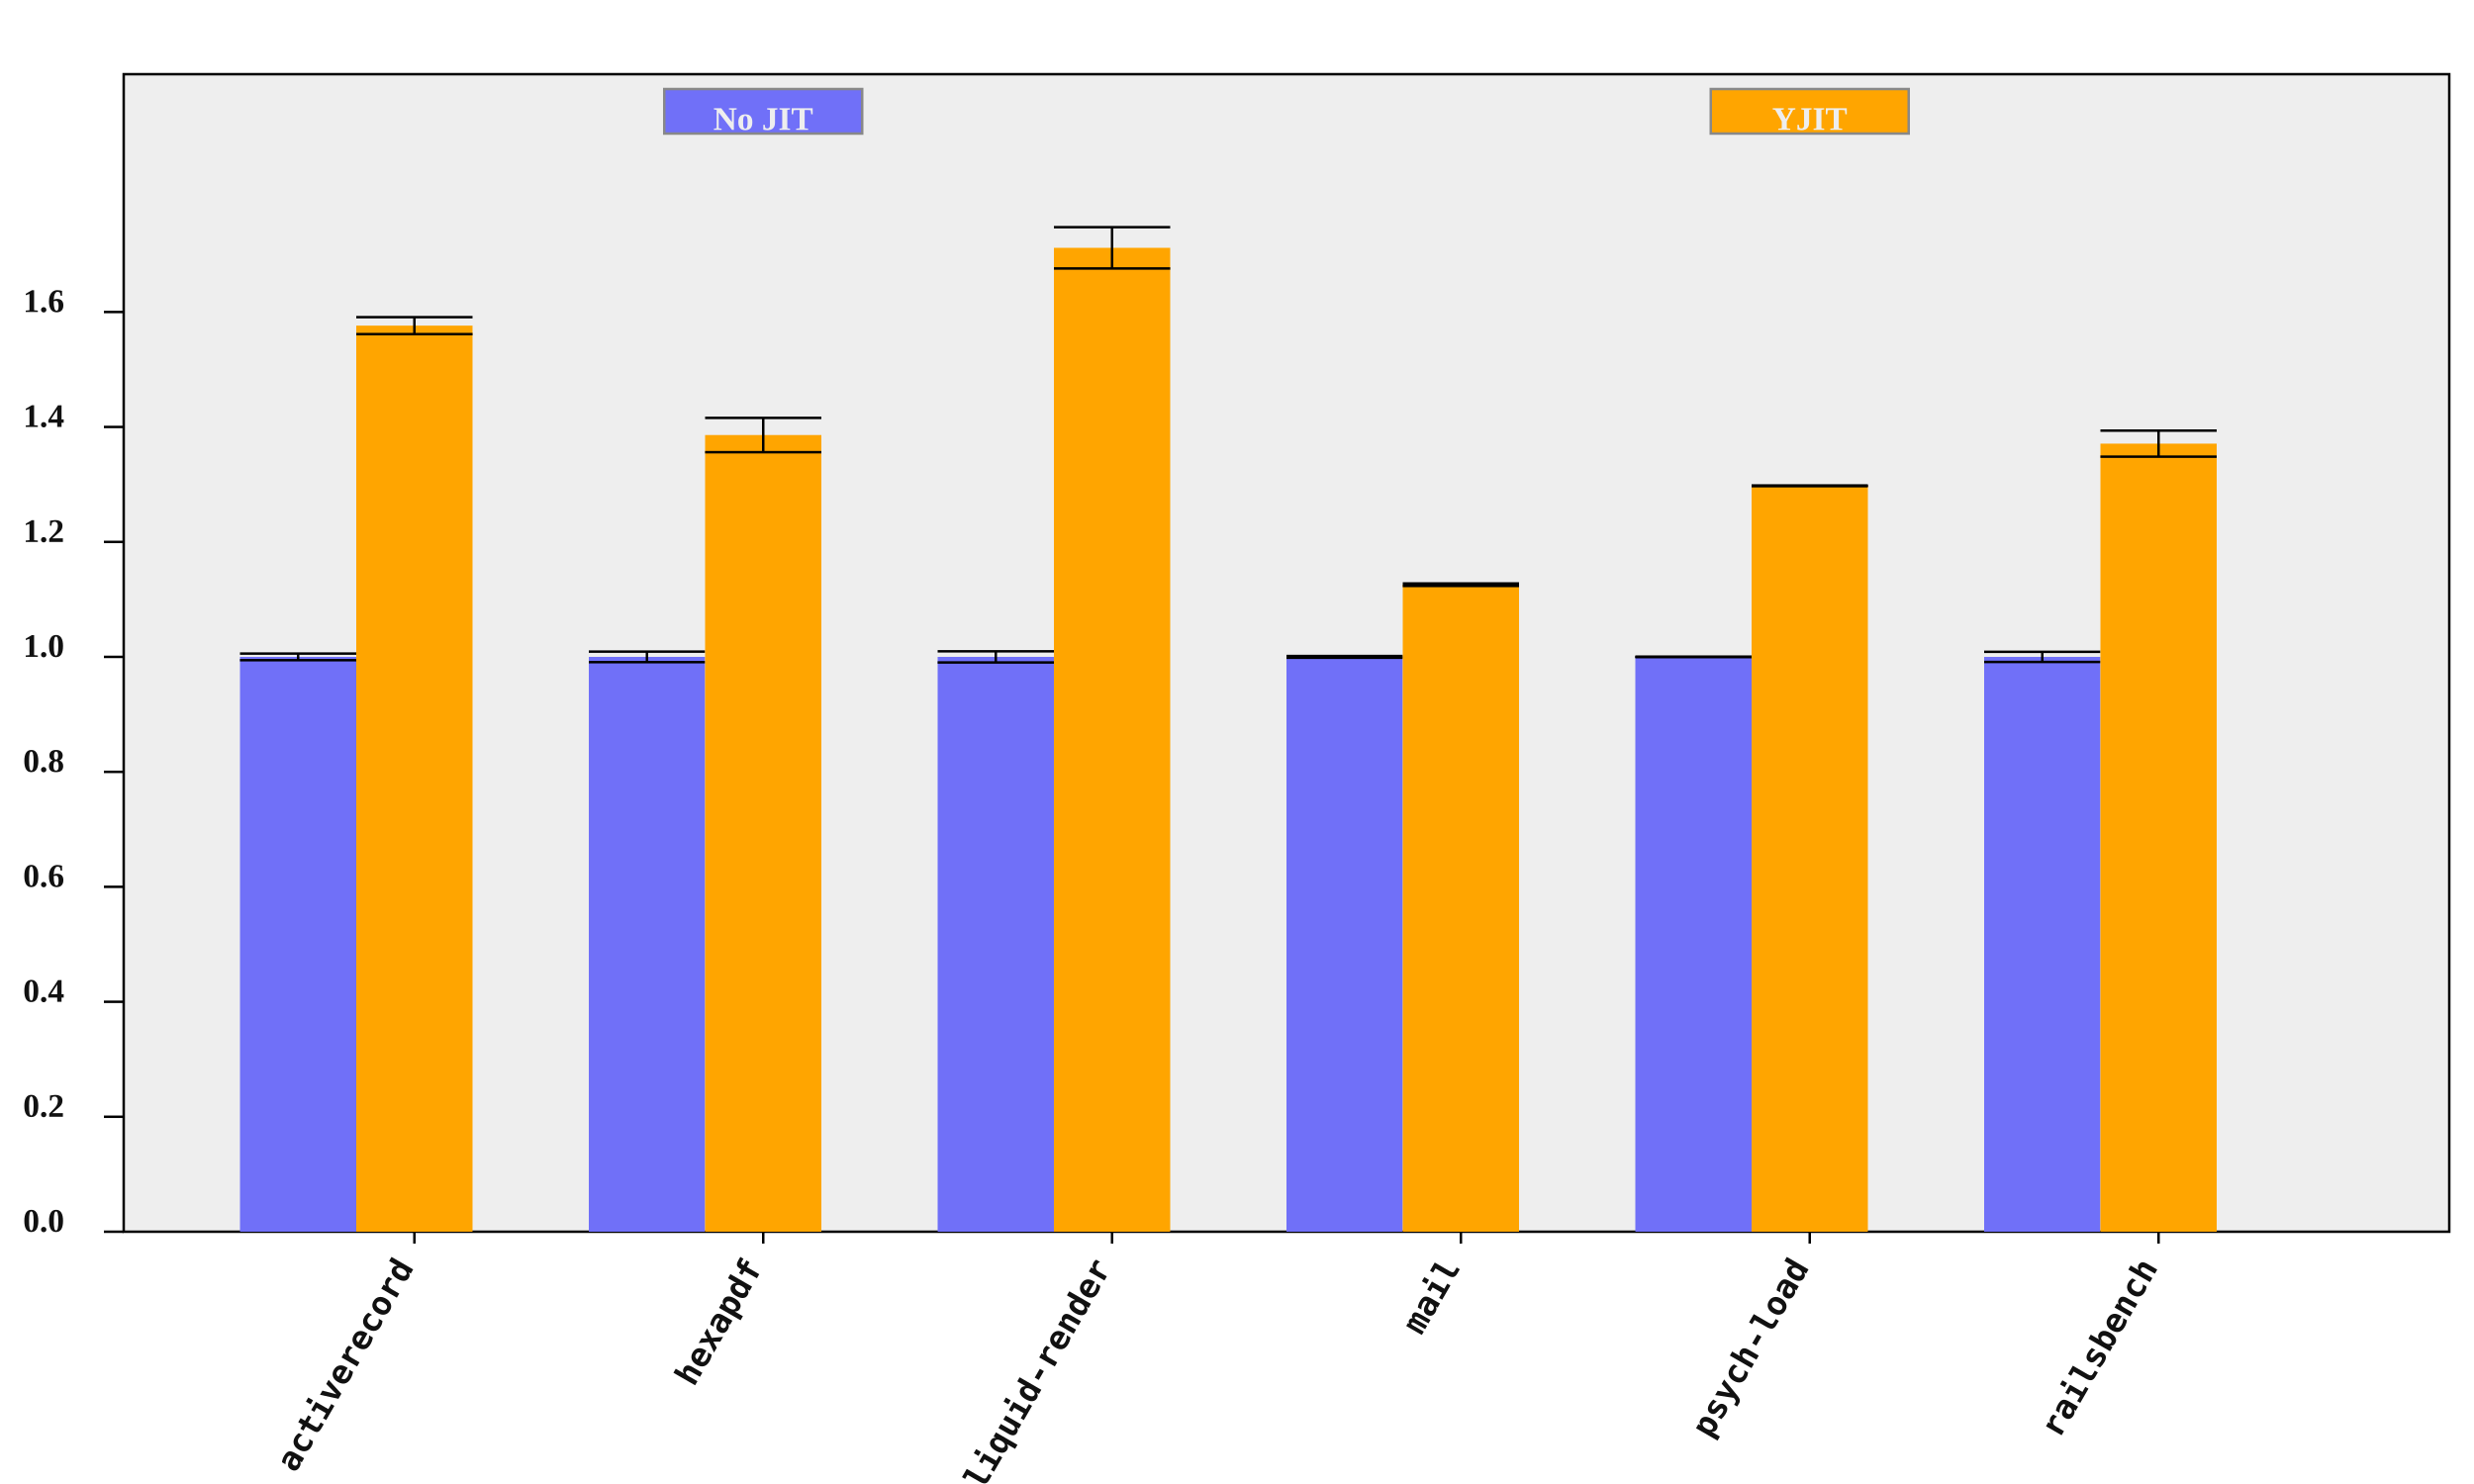
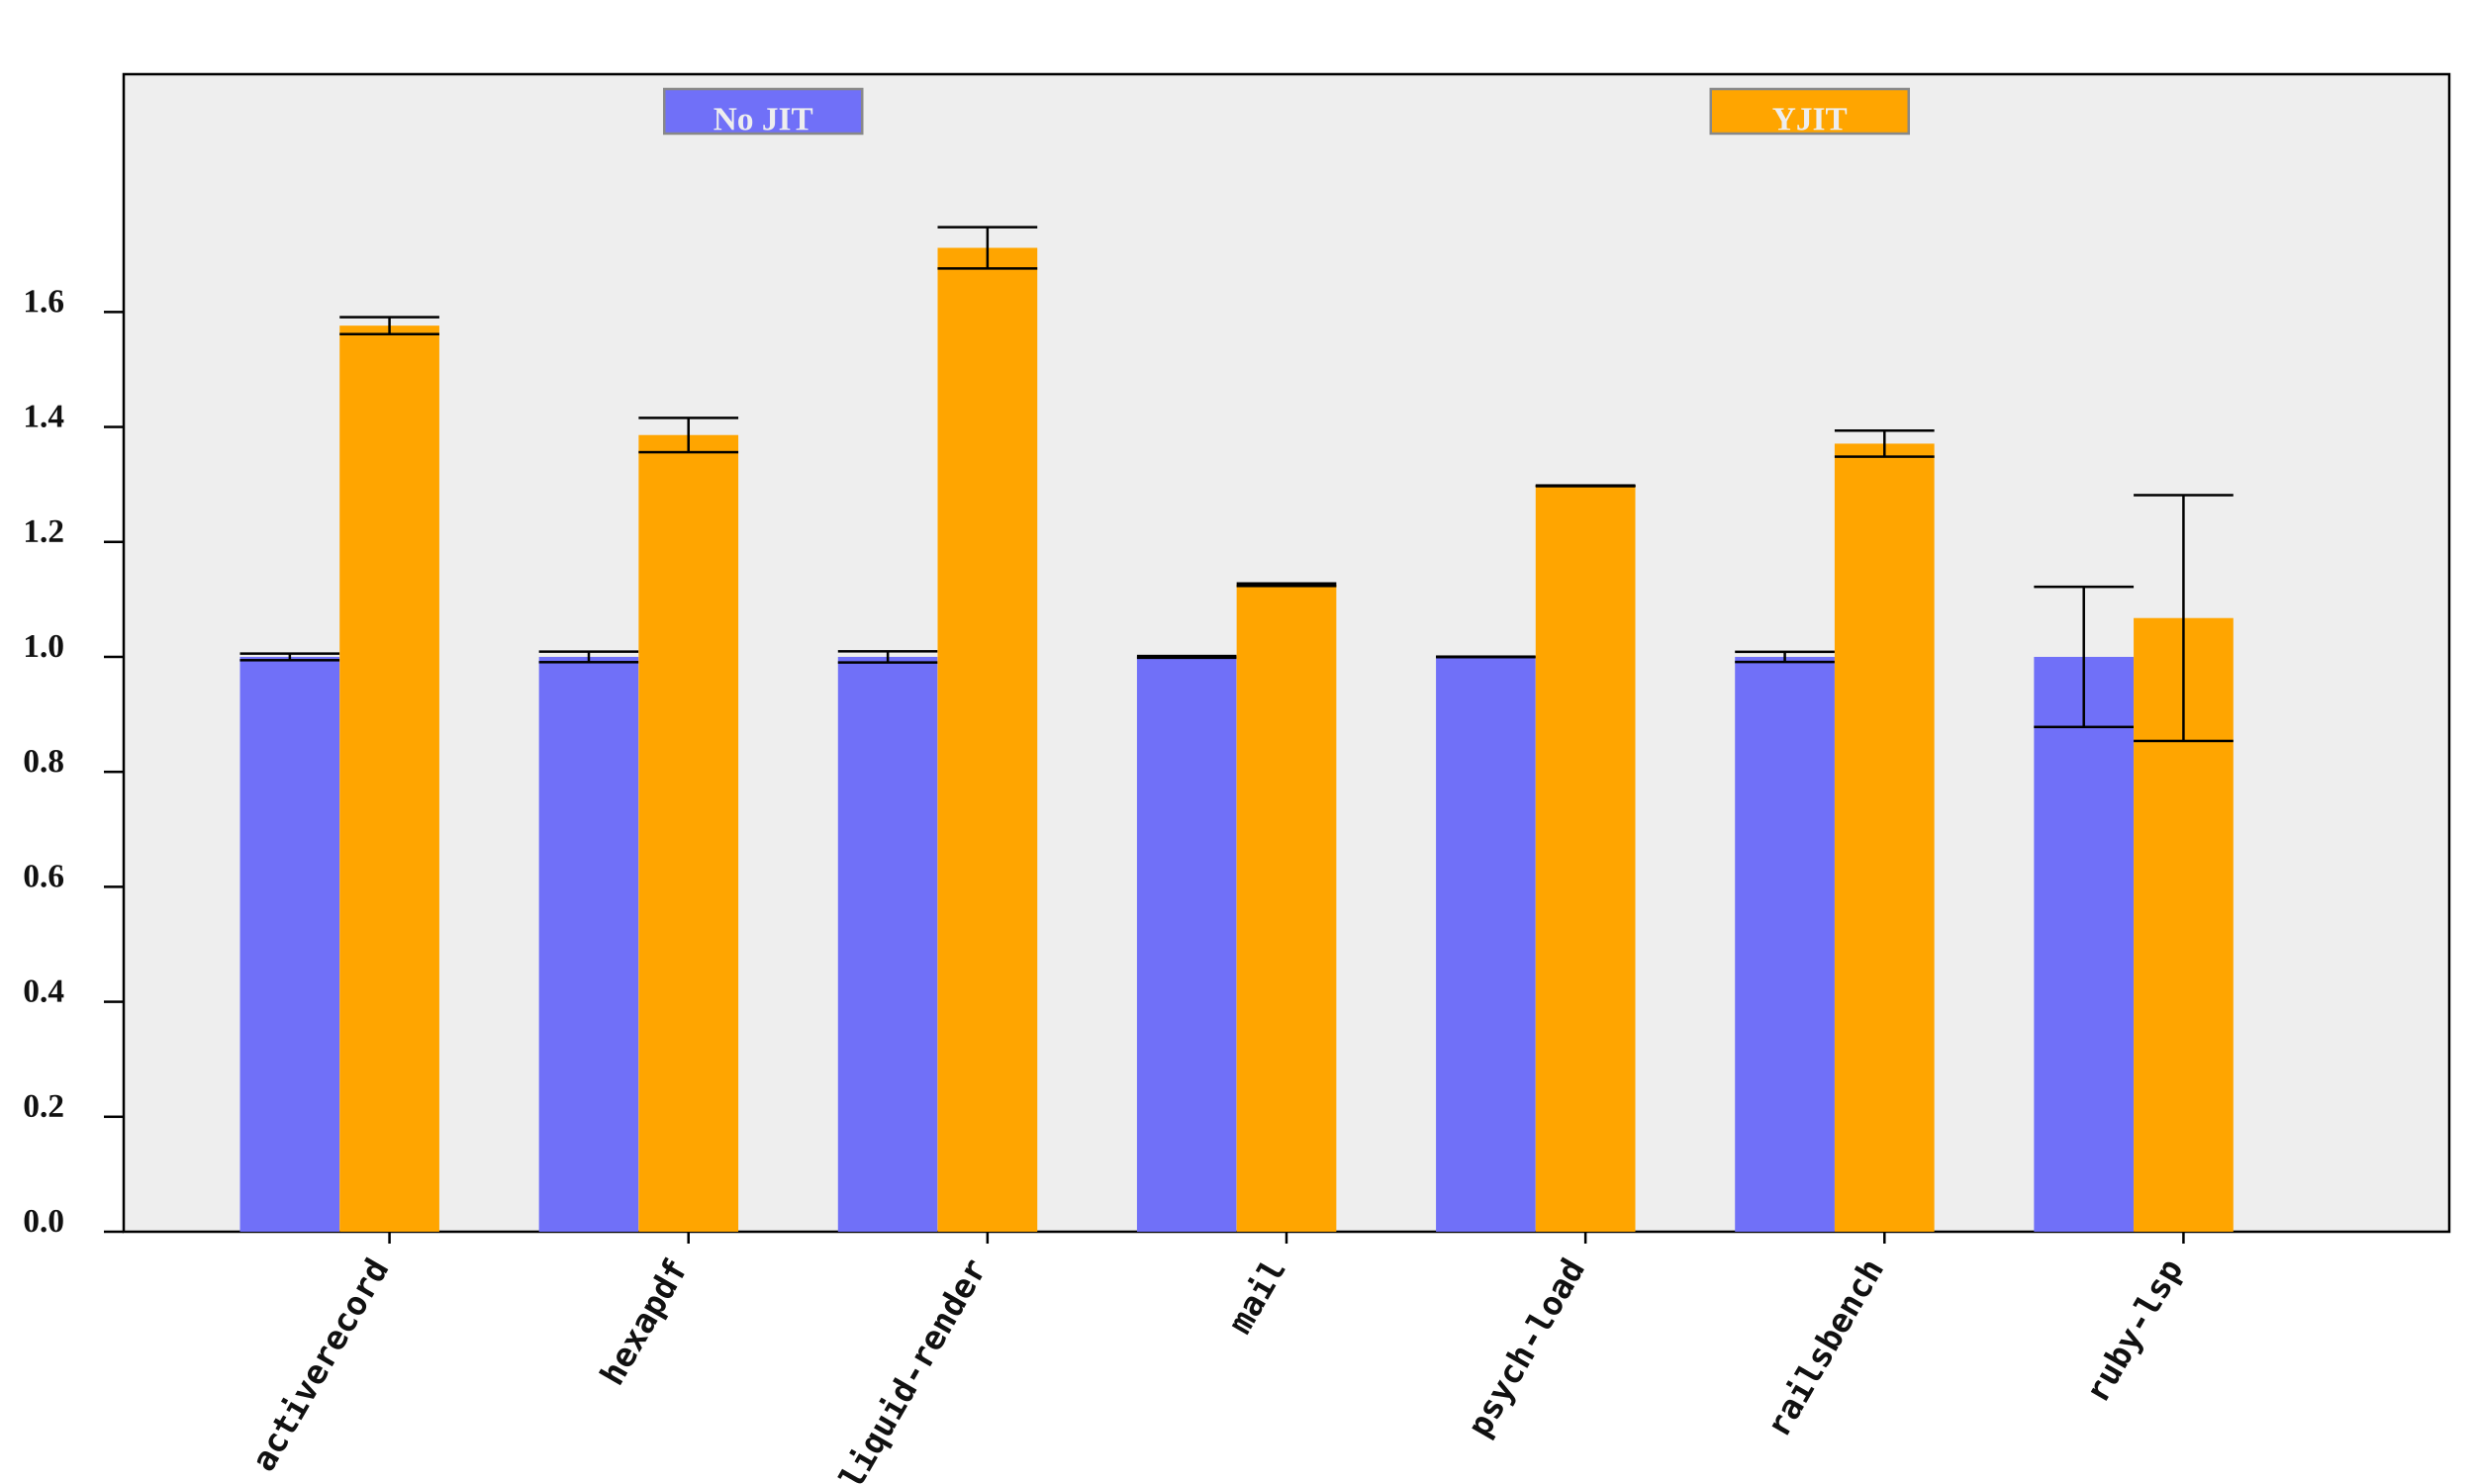
<svg xmlns="http://www.w3.org/2000/svg" viewBox="0 0 1000 600" width="100%" height="100%">
  <rect x="50.0" y="30.0" width="940.0" height="468" stroke="#000" fill="#EEE" />
  <line x1="42.0" y1="498" x2="50.0" y2="498" stroke="#000" />
  <text x="26" y="498" text-anchor="end" font-weight="bold" font-size="small" fill="#111">
0.0
</text>
  <line x1="42.0" y1="451.518" x2="50.0" y2="451.518" stroke="#000" />
  <text x="26" y="451.518" text-anchor="end" font-weight="bold" font-size="small" fill="#111">
0.2
</text>
  <line x1="42.0" y1="405.036" x2="50.0" y2="405.036" stroke="#000" />
  <text x="26" y="405.036" text-anchor="end" font-weight="bold" font-size="small" fill="#111">
0.4
</text>
  <line x1="42.0" y1="358.554" x2="50.0" y2="358.554" stroke="#000" />
  <text x="26" y="358.554" text-anchor="end" font-weight="bold" font-size="small" fill="#111">
0.6
</text>
  <line x1="42.0" y1="312.072" x2="50.0" y2="312.072" stroke="#000" />
  <text x="26" y="312.072" text-anchor="end" font-weight="bold" font-size="small" fill="#111">
0.8
</text>
  <line x1="42.0" y1="265.589" x2="50.0" y2="265.589" stroke="#000" />
  <text x="26" y="265.589" text-anchor="end" font-weight="bold" font-size="small" fill="#111">
1.0
</text>
  <line x1="42.0" y1="219.107" x2="50.0" y2="219.107" stroke="#000" />
  <text x="26" y="219.107" text-anchor="end" font-weight="bold" font-size="small" fill="#111">
1.2
</text>
  <line x1="42.0" y1="172.625" x2="50.0" y2="172.625" stroke="#000" />
  <text x="26" y="172.625" text-anchor="end" font-weight="bold" font-size="small" fill="#111">
1.4
</text>
  <line x1="42.0" y1="126.143" x2="50.0" y2="126.143" stroke="#000" />
  <text x="26" y="126.143" text-anchor="end" font-weight="bold" font-size="small" fill="#111">
1.6
</text>
  <rect x="268.5" y="36" width="80.0" height="18.0" fill="#7070f8" stroke="#888" />
  <text x="308.5" y="52.5" font-size="small" text-anchor="middle" font-weight="bold" fill="#EEE">
No JIT
</text>
  <rect x="691.5" y="36" width="80.0" height="18.0" fill="orange" stroke="#888" />
  <text x="731.5" y="52.5" font-size="small" text-anchor="middle" font-weight="bold" fill="#EEE">
YJIT
</text>
-   <rect x="97.0" y="265.589" width="47" height="232.411" fill="#7070f8" data-tooltip="1.00x baseline speed (No JIT)" />
-   <line x1="97.0" y1="264.251" x2="144.0" y2="264.251" stroke="#000" />
-   <line x1="97.0" y1="266.928" x2="144.0" y2="266.928" stroke="#000" />
-   <line x1="120.5" y1="264.251" x2="120.5" y2="266.928" stroke="#000" />
-   <rect x="144.0" y="131.661" width="47" height="366.339" fill="orange" data-tooltip="1.58x baseline speed (YJIT)" />
-   <line x1="144.0" y1="128.23" x2="191" y2="128.23" stroke="#000" />
-   <line x1="144.0" y1="135.092" x2="191" y2="135.092" stroke="#000" />
-   <line x1="167.5" y1="128.23" x2="167.5" y2="135.092" stroke="#000" />
-   <line x1="167.5" y1="498.0" x2="167.5" y2="502.8" stroke="#000" />
-   <text x="167.5" y="512.4" fill="#111" font-size="small" font-family="monospace" font-weight="bold" text-anchor="end" transform="rotate(-60, 167.5, 512.4)">
+   <rect x="97.0" y="265.589" width="40.286" height="232.411" fill="#7070f8" data-tooltip="1.00x baseline speed (No JIT)" />
+   <line x1="97.0" y1="264.251" x2="137.286" y2="264.251" stroke="#000" />
+   <line x1="97.0" y1="266.928" x2="137.286" y2="266.928" stroke="#000" />
+   <line x1="117.143" y1="264.251" x2="117.143" y2="266.928" stroke="#000" />
+   <rect x="137.286" y="131.661" width="40.286" height="366.339" fill="orange" data-tooltip="1.58x baseline speed (YJIT)" />
+   <line x1="137.286" y1="128.23" x2="177.571" y2="128.23" stroke="#000" />
+   <line x1="137.286" y1="135.092" x2="177.571" y2="135.092" stroke="#000" />
+   <line x1="157.429" y1="128.23" x2="157.429" y2="135.092" stroke="#000" />
+   <line x1="157.429" y1="498.0" x2="157.429" y2="502.8" stroke="#000" />
+   <text x="157.429" y="512.4" fill="#111" font-size="small" font-family="monospace" font-weight="bold" text-anchor="end" transform="rotate(-60, 157.4286, 512.4)">
activerecord
</text>
-   <rect x="238.0" y="265.589" width="47" height="232.411" fill="#7070f8" data-tooltip="1.00x baseline speed (No JIT)" />
-   <line x1="238.0" y1="263.457" x2="285.0" y2="263.457" stroke="#000" />
-   <line x1="238.0" y1="267.721" x2="285.0" y2="267.721" stroke="#000" />
-   <line x1="261.5" y1="263.457" x2="261.5" y2="267.721" stroke="#000" />
-   <rect x="285.0" y="175.896" width="47" height="322.104" fill="orange" data-tooltip="1.39x baseline speed (YJIT)" />
-   <line x1="285.0" y1="168.963" x2="332" y2="168.963" stroke="#000" />
-   <line x1="285.0" y1="182.829" x2="332" y2="182.829" stroke="#000" />
-   <line x1="308.5" y1="168.963" x2="308.5" y2="182.829" stroke="#000" />
-   <line x1="308.5" y1="498.0" x2="308.5" y2="502.8" stroke="#000" />
-   <text x="308.5" y="512.4" fill="#111" font-size="small" font-family="monospace" font-weight="bold" text-anchor="end" transform="rotate(-60, 308.5, 512.4)">
+   <rect x="217.857" y="265.589" width="40.286" height="232.411" fill="#7070f8" data-tooltip="1.00x baseline speed (No JIT)" />
+   <line x1="217.857" y1="263.457" x2="258.143" y2="263.457" stroke="#000" />
+   <line x1="217.857" y1="267.721" x2="258.143" y2="267.721" stroke="#000" />
+   <line x1="238.0" y1="263.457" x2="238.0" y2="267.721" stroke="#000" />
+   <rect x="258.143" y="175.896" width="40.286" height="322.104" fill="orange" data-tooltip="1.39x baseline speed (YJIT)" />
+   <line x1="258.143" y1="168.963" x2="298.429" y2="168.963" stroke="#000" />
+   <line x1="258.143" y1="182.829" x2="298.429" y2="182.829" stroke="#000" />
+   <line x1="278.286" y1="168.963" x2="278.286" y2="182.829" stroke="#000" />
+   <line x1="278.286" y1="498.0" x2="278.286" y2="502.8" stroke="#000" />
+   <text x="278.286" y="512.4" fill="#111" font-size="small" font-family="monospace" font-weight="bold" text-anchor="end" transform="rotate(-60, 278.2857, 512.4)">
hexapdf
</text>
-   <rect x="379.0" y="265.589" width="47" height="232.411" fill="#7070f8" data-tooltip="1.00x baseline speed (No JIT)" />
-   <line x1="379.0" y1="263.334" x2="426.0" y2="263.334" stroke="#000" />
-   <line x1="379.0" y1="267.845" x2="426.0" y2="267.845" stroke="#000" />
-   <line x1="402.5" y1="263.334" x2="402.5" y2="267.845" stroke="#000" />
-   <rect x="426.0" y="100.2" width="47" height="397.8" fill="orange" data-tooltip="1.71x baseline speed (YJIT)" />
-   <line x1="426.0" y1="91.852" x2="473.0" y2="91.852" stroke="#000" />
-   <line x1="426.0" y1="108.548" x2="473.0" y2="108.548" stroke="#000" />
-   <line x1="449.5" y1="91.852" x2="449.5" y2="108.548" stroke="#000" />
-   <line x1="449.5" y1="498.0" x2="449.5" y2="502.8" stroke="#000" />
-   <text x="449.5" y="512.4" fill="#111" font-size="small" font-family="monospace" font-weight="bold" text-anchor="end" transform="rotate(-60, 449.5, 512.4)">
+   <rect x="338.714" y="265.589" width="40.286" height="232.411" fill="#7070f8" data-tooltip="1.00x baseline speed (No JIT)" />
+   <line x1="338.714" y1="263.334" x2="379.0" y2="263.334" stroke="#000" />
+   <line x1="338.714" y1="267.845" x2="379.0" y2="267.845" stroke="#000" />
+   <line x1="358.857" y1="263.334" x2="358.857" y2="267.845" stroke="#000" />
+   <rect x="379.0" y="100.2" width="40.286" height="397.8" fill="orange" data-tooltip="1.71x baseline speed (YJIT)" />
+   <line x1="379.0" y1="91.852" x2="419.286" y2="91.852" stroke="#000" />
+   <line x1="379.0" y1="108.548" x2="419.286" y2="108.548" stroke="#000" />
+   <line x1="399.143" y1="91.852" x2="399.143" y2="108.548" stroke="#000" />
+   <line x1="399.143" y1="498.0" x2="399.143" y2="502.8" stroke="#000" />
+   <text x="399.143" y="512.4" fill="#111" font-size="small" font-family="monospace" font-weight="bold" text-anchor="end" transform="rotate(-60, 399.1429, 512.4)">
liquid-render
</text>
-   <rect x="520" y="265.589" width="47" height="232.411" fill="#7070f8" data-tooltip="1.00x baseline speed (No JIT)" />
-   <line x1="520" y1="265.233" x2="567.0" y2="265.233" stroke="#000" />
-   <line x1="520" y1="265.945" x2="567.0" y2="265.945" stroke="#000" />
-   <line x1="543.5" y1="265.233" x2="543.5" y2="265.945" stroke="#000" />
-   <rect x="567.0" y="236.401" width="47" height="261.599" fill="orange" data-tooltip="1.13x baseline speed (YJIT)" />
-   <line x1="567.0" y1="235.898" x2="614.0" y2="235.898" stroke="#000" />
-   <line x1="567.0" y1="236.905" x2="614.0" y2="236.905" stroke="#000" />
-   <line x1="590.5" y1="235.898" x2="590.5" y2="236.905" stroke="#000" />
-   <line x1="590.5" y1="498.0" x2="590.5" y2="502.8" stroke="#000" />
-   <text x="590.5" y="512.4" fill="#111" font-size="small" font-family="monospace" font-weight="bold" text-anchor="end" transform="rotate(-60, 590.5, 512.4)">
+   <rect x="459.571" y="265.589" width="40.286" height="232.411" fill="#7070f8" data-tooltip="1.00x baseline speed (No JIT)" />
+   <line x1="459.571" y1="265.233" x2="499.857" y2="265.233" stroke="#000" />
+   <line x1="459.571" y1="265.945" x2="499.857" y2="265.945" stroke="#000" />
+   <line x1="479.714" y1="265.233" x2="479.714" y2="265.945" stroke="#000" />
+   <rect x="499.857" y="236.401" width="40.286" height="261.599" fill="orange" data-tooltip="1.13x baseline speed (YJIT)" />
+   <line x1="499.857" y1="235.898" x2="540.143" y2="235.898" stroke="#000" />
+   <line x1="499.857" y1="236.905" x2="540.143" y2="236.905" stroke="#000" />
+   <line x1="520" y1="235.898" x2="520" y2="236.905" stroke="#000" />
+   <line x1="520" y1="498.0" x2="520" y2="502.8" stroke="#000" />
+   <text x="520" y="512.4" fill="#111" font-size="small" font-family="monospace" font-weight="bold" text-anchor="end" transform="rotate(-60, 520, 512.4)">
mail
</text>
-   <rect x="661" y="265.589" width="47" height="232.411" fill="#7070f8" data-tooltip="1.00x baseline speed (No JIT)" />
-   <line x1="661" y1="265.491" x2="708.0" y2="265.491" stroke="#000" />
-   <line x1="661" y1="265.688" x2="708.0" y2="265.688" stroke="#000" />
-   <line x1="684.5" y1="265.491" x2="684.5" y2="265.688" stroke="#000" />
-   <rect x="708.0" y="196.422" width="47" height="301.578" fill="orange" data-tooltip="1.30x baseline speed (YJIT)" />
-   <line x1="708.0" y1="196.278" x2="755.0" y2="196.278" stroke="#000" />
-   <line x1="708.0" y1="196.566" x2="755.0" y2="196.566" stroke="#000" />
-   <line x1="731.5" y1="196.278" x2="731.5" y2="196.566" stroke="#000" />
-   <line x1="731.5" y1="498.0" x2="731.5" y2="502.8" stroke="#000" />
-   <text x="731.5" y="512.4" fill="#111" font-size="small" font-family="monospace" font-weight="bold" text-anchor="end" transform="rotate(-60, 731.5, 512.4)">
+   <rect x="580.429" y="265.589" width="40.286" height="232.411" fill="#7070f8" data-tooltip="1.00x baseline speed (No JIT)" />
+   <line x1="580.429" y1="265.491" x2="620.714" y2="265.491" stroke="#000" />
+   <line x1="580.429" y1="265.688" x2="620.714" y2="265.688" stroke="#000" />
+   <line x1="600.571" y1="265.491" x2="600.571" y2="265.688" stroke="#000" />
+   <rect x="620.714" y="196.422" width="40.286" height="301.578" fill="orange" data-tooltip="1.30x baseline speed (YJIT)" />
+   <line x1="620.714" y1="196.278" x2="661" y2="196.278" stroke="#000" />
+   <line x1="620.714" y1="196.566" x2="661" y2="196.566" stroke="#000" />
+   <line x1="640.857" y1="196.278" x2="640.857" y2="196.566" stroke="#000" />
+   <line x1="640.857" y1="498.0" x2="640.857" y2="502.8" stroke="#000" />
+   <text x="640.857" y="512.4" fill="#111" font-size="small" font-family="monospace" font-weight="bold" text-anchor="end" transform="rotate(-60, 640.8571, 512.4)">
psych-load
</text>
-   <rect x="802" y="265.589" width="47" height="232.411" fill="#7070f8" data-tooltip="1.00x baseline speed (No JIT)" />
-   <line x1="802" y1="263.539" x2="849.0" y2="263.539" stroke="#000" />
-   <line x1="802" y1="267.64" x2="849.0" y2="267.64" stroke="#000" />
-   <line x1="825.5" y1="263.539" x2="825.5" y2="267.64" stroke="#000" />
-   <rect x="849.0" y="179.372" width="47" height="318.628" fill="orange" data-tooltip="1.37x baseline speed (YJIT)" />
-   <line x1="849.0" y1="174.105" x2="896.0" y2="174.105" stroke="#000" />
-   <line x1="849.0" y1="184.638" x2="896.0" y2="184.638" stroke="#000" />
-   <line x1="872.5" y1="174.105" x2="872.5" y2="184.638" stroke="#000" />
-   <line x1="872.5" y1="498.0" x2="872.5" y2="502.8" stroke="#000" />
-   <text x="872.5" y="512.4" fill="#111" font-size="small" font-family="monospace" font-weight="bold" text-anchor="end" transform="rotate(-60, 872.5, 512.4)">
+   <rect x="701.286" y="265.589" width="40.286" height="232.411" fill="#7070f8" data-tooltip="1.00x baseline speed (No JIT)" />
+   <line x1="701.286" y1="263.539" x2="741.571" y2="263.539" stroke="#000" />
+   <line x1="701.286" y1="267.64" x2="741.571" y2="267.64" stroke="#000" />
+   <line x1="721.429" y1="263.539" x2="721.429" y2="267.64" stroke="#000" />
+   <rect x="741.571" y="179.372" width="40.286" height="318.628" fill="orange" data-tooltip="1.37x baseline speed (YJIT)" />
+   <line x1="741.571" y1="174.105" x2="781.857" y2="174.105" stroke="#000" />
+   <line x1="741.571" y1="184.638" x2="781.857" y2="184.638" stroke="#000" />
+   <line x1="761.714" y1="174.105" x2="761.714" y2="184.638" stroke="#000" />
+   <line x1="761.714" y1="498.0" x2="761.714" y2="502.8" stroke="#000" />
+   <text x="761.714" y="512.4" fill="#111" font-size="small" font-family="monospace" font-weight="bold" text-anchor="end" transform="rotate(-60, 761.7143, 512.4)">
railsbench
</text>
+   <rect x="822.143" y="265.589" width="40.286" height="232.411" fill="#7070f8" data-tooltip="1.00x baseline speed (No JIT)" />
+   <line x1="822.143" y1="237.256" x2="862.429" y2="237.256" stroke="#000" />
+   <line x1="822.143" y1="293.923" x2="862.429" y2="293.923" stroke="#000" />
+   <line x1="842.286" y1="237.256" x2="842.286" y2="293.923" stroke="#000" />
+   <rect x="862.429" y="249.885" width="40.286" height="248.115" fill="orange" data-tooltip="1.07x baseline speed (YJIT)" />
+   <line x1="862.429" y1="200.189" x2="902.714" y2="200.189" stroke="#000" />
+   <line x1="862.429" y1="299.581" x2="902.714" y2="299.581" stroke="#000" />
+   <line x1="882.571" y1="200.189" x2="882.571" y2="299.581" stroke="#000" />
+   <line x1="882.571" y1="498.0" x2="882.571" y2="502.8" stroke="#000" />
+   <text x="882.571" y="512.4" fill="#111" font-size="small" font-family="monospace" font-weight="bold" text-anchor="end" transform="rotate(-60, 882.5714, 512.4)">
+ ruby-lsp
+ </text>
</svg>
